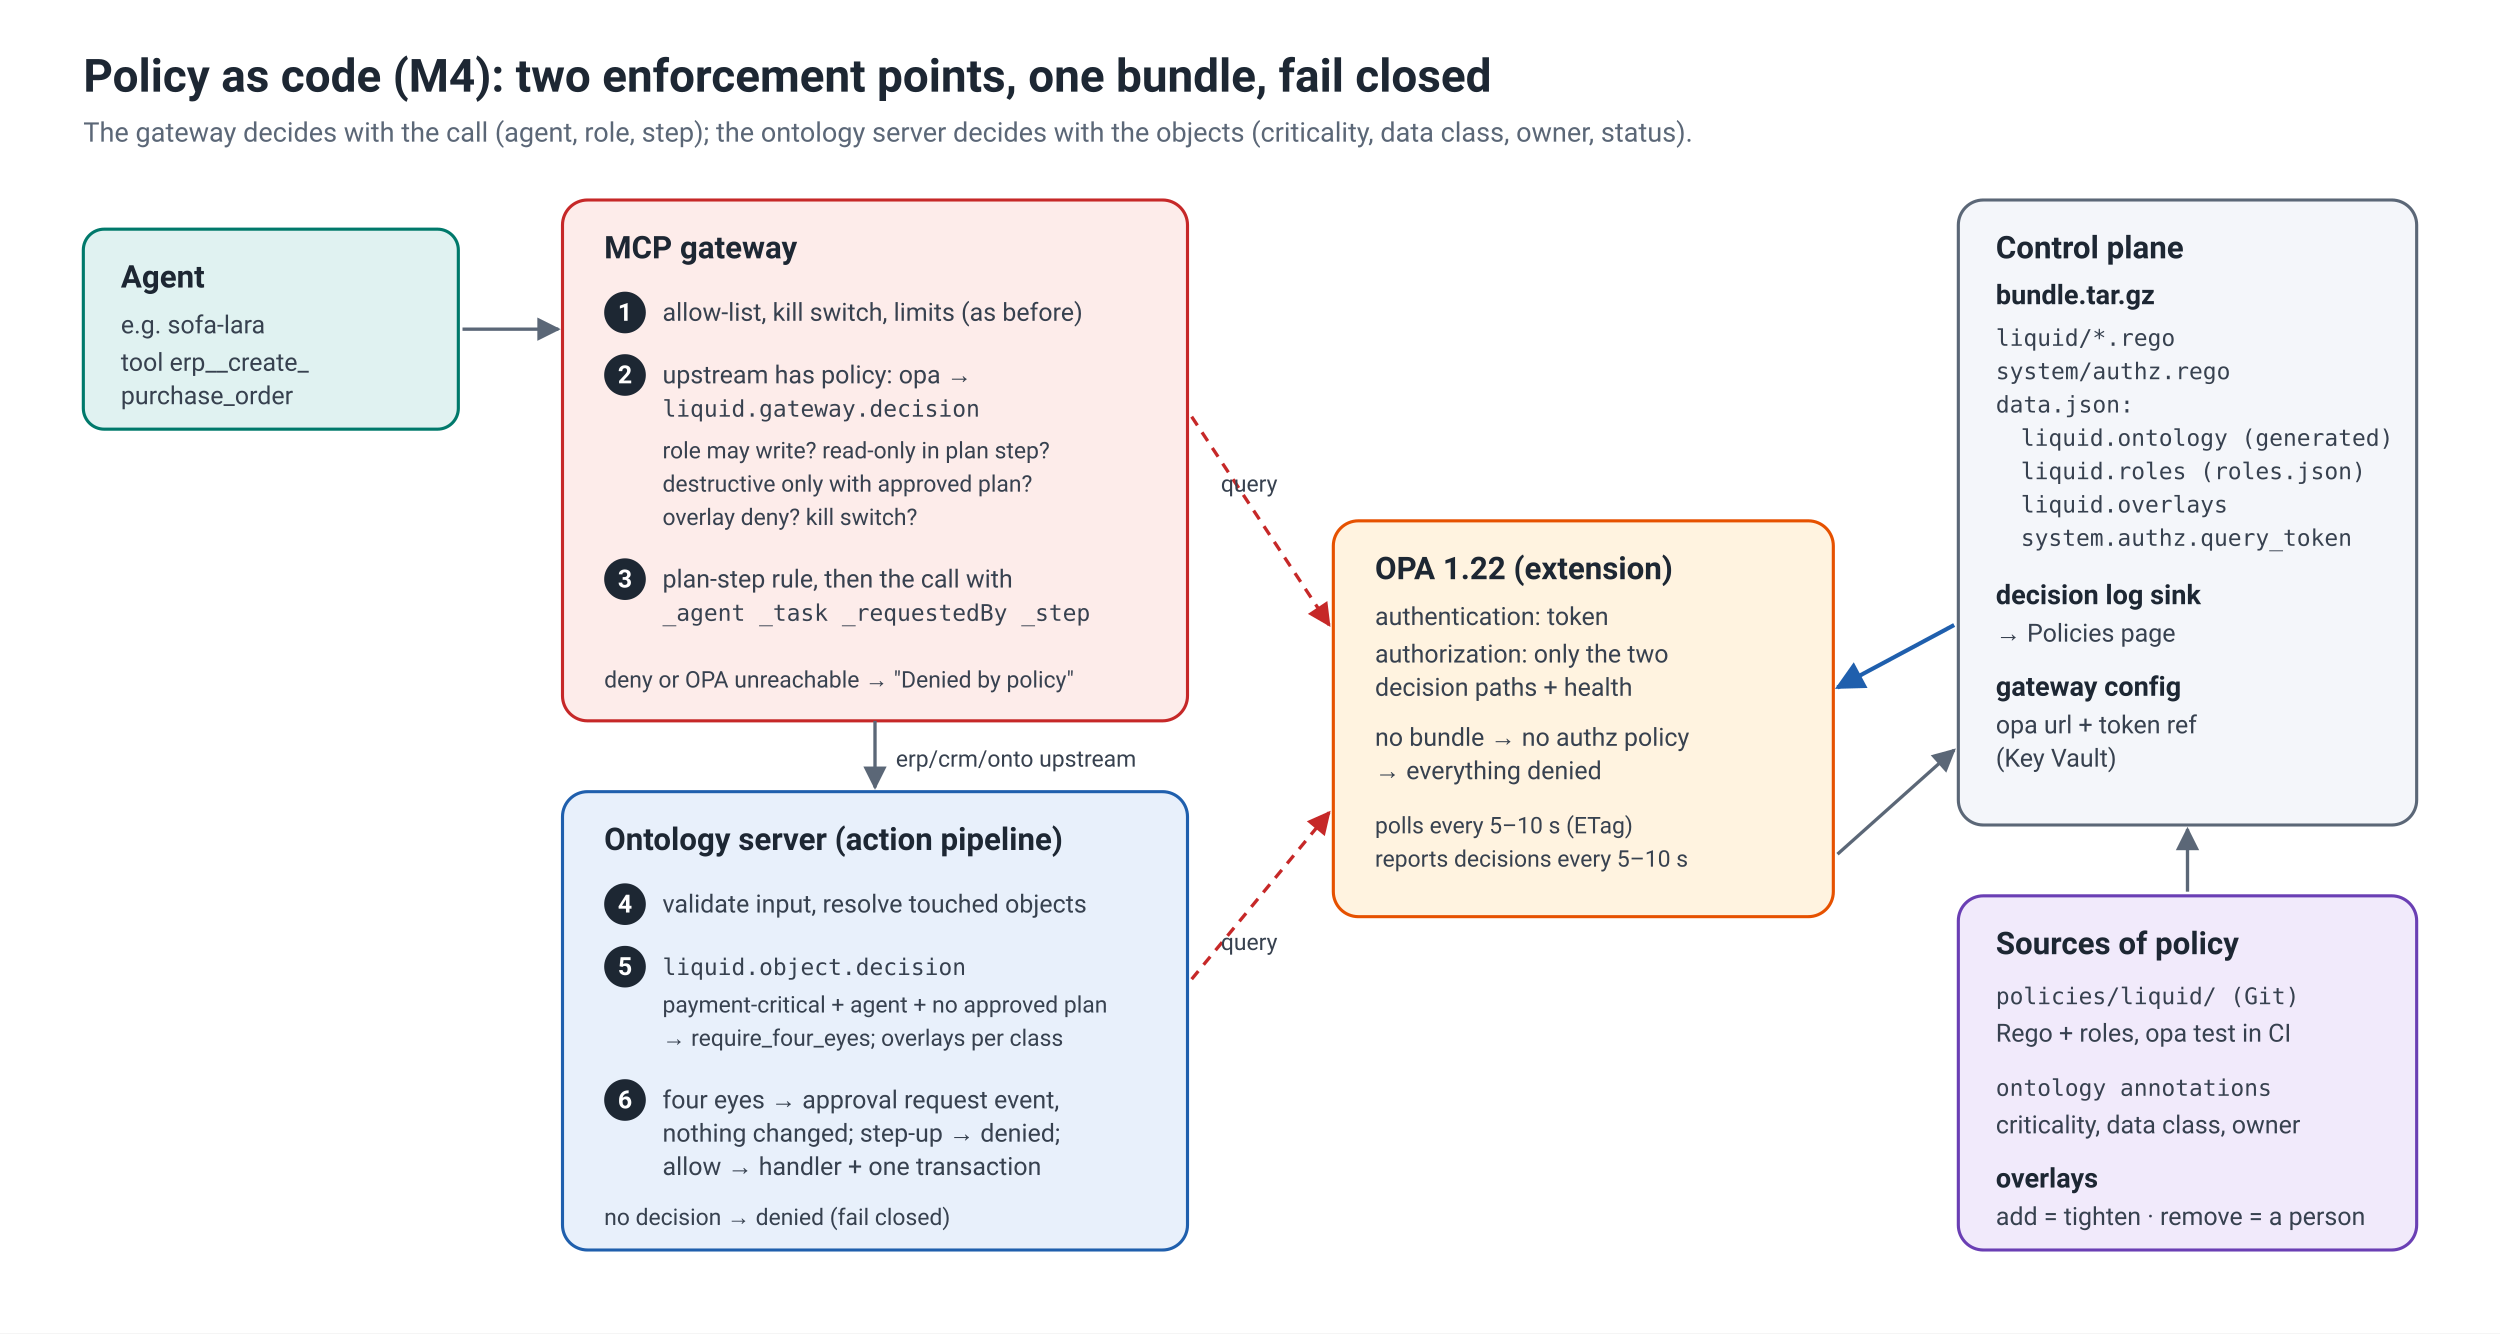
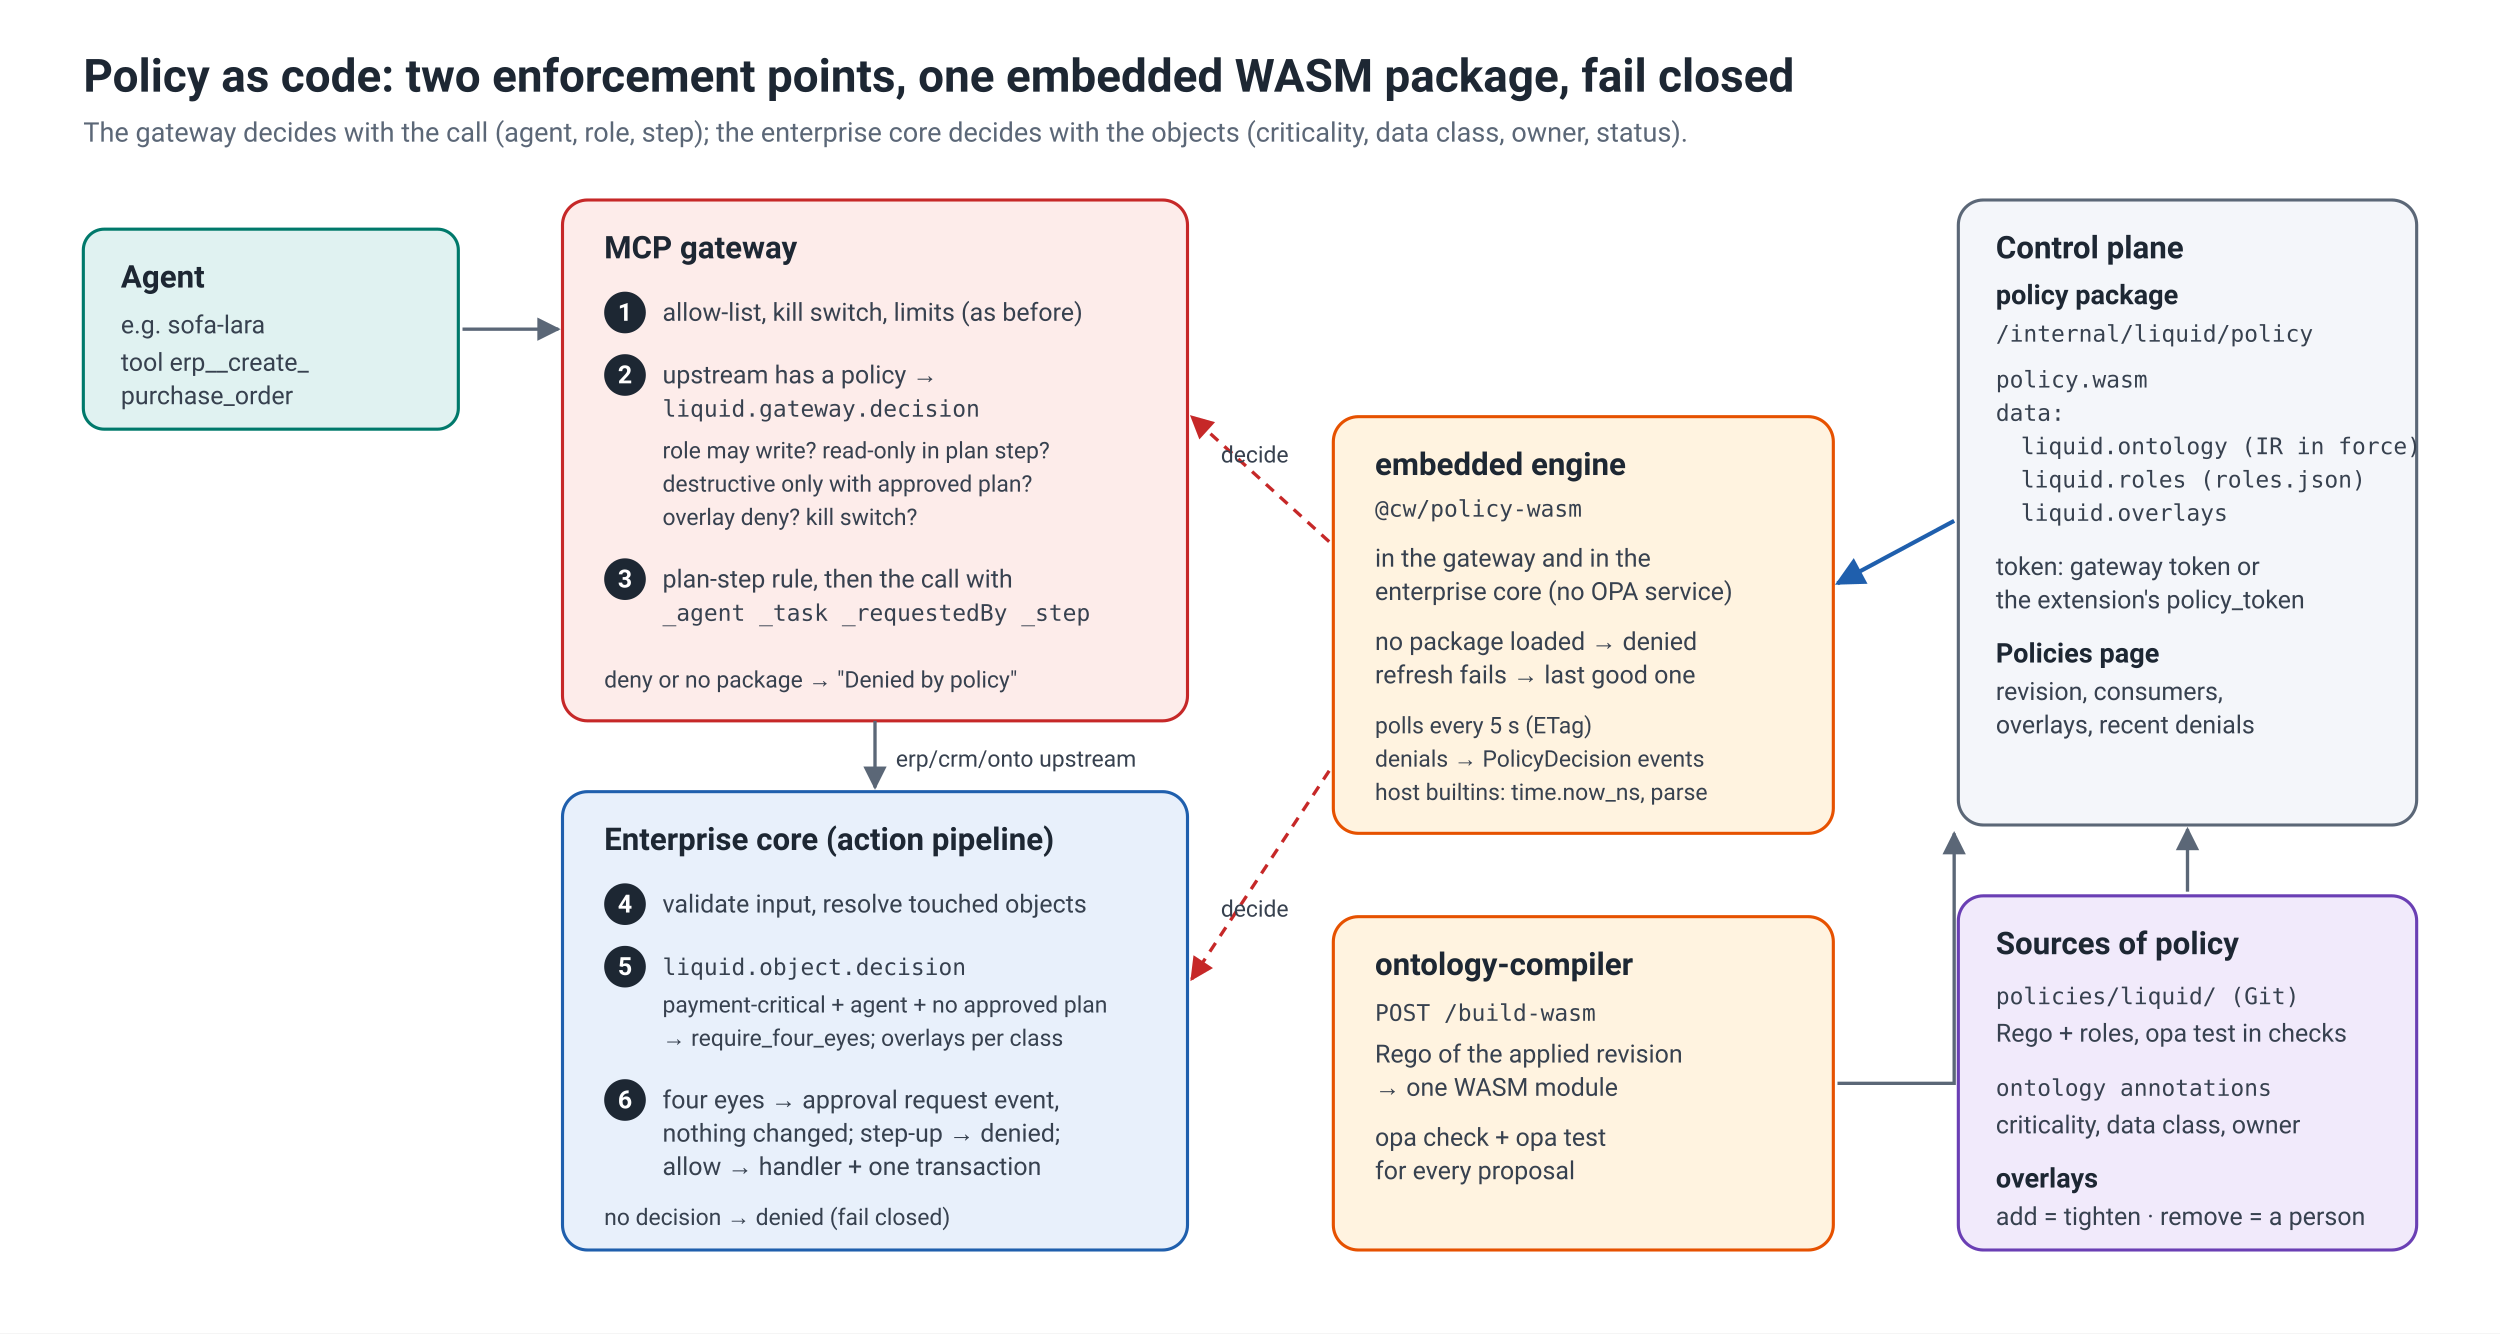
<svg xmlns="http://www.w3.org/2000/svg" width="1200" height="640" viewBox="0 0 1200 640" font-family="Roboto, 'Segoe UI', Arial, sans-serif">
  <style>
    .t { font-size: 22px; font-weight: 600; fill: #1d2733; }
    .st { font-size: 13px; fill: #5b6777; }
    .h { font-size: 15px; font-weight: 600; fill: #1d2733; }
    .h2 { font-size: 13px; font-weight: 600; fill: #1d2733; }
    .d { font-size: 12px; fill: #37414f; }
    .mono { font-size: 11px; fill: #37414f; font-family: Consolas, monospace; }
    .lbl { font-size: 11px; fill: #37414f; }
    .num { font-size: 12px; font-weight: 700; fill: #ffffff; text-anchor: middle; }
    .ln { fill: none; stroke: #5b6777; stroke-width: 1.6; }
    .lnr { fill: none; stroke: #c62828; stroke-width: 1.6; stroke-dasharray: 5 4; }
    .lnb { fill: none; stroke: #1f5fad; stroke-width: 2; }
    .ag { fill: #e0f2f1; stroke: #00796b; stroke-width: 1.5; }
    .gw { fill: #fdecea; stroke: #c62828; stroke-width: 1.5; }
    .cp { fill: #e8f0fb; stroke: #1f5fad; stroke-width: 1.5; }
    .opa { fill: #fff3e0; stroke: #e65100; stroke-width: 1.5; }
    .db { fill: #f4f6fa; stroke: #5b6777; stroke-width: 1.5; }
    .usr { fill: #f1eafb; stroke: #6a3fb4; stroke-width: 1.5; }
    .bd { fill: #1d2733; }
  </style>
  <defs>
    <marker id="a" viewBox="0 0 10 10" refX="9" refY="5" markerWidth="7" markerHeight="7" orient="auto-start-reverse">
      <path d="M0,0 L10,5 L0,10 z" fill="#5b6777" />
    </marker>
    <marker id="r" viewBox="0 0 10 10" refX="9" refY="5" markerWidth="7" markerHeight="7" orient="auto-start-reverse">
      <path d="M0,0 L10,5 L0,10 z" fill="#c62828" />
    </marker>
    <marker id="b" viewBox="0 0 10 10" refX="9" refY="5" markerWidth="7" markerHeight="7" orient="auto-start-reverse">
      <path d="M0,0 L10,5 L0,10 z" fill="#1f5fad" />
    </marker>
  </defs>
  <rect width="1200" height="640" fill="#ffffff" />
-   <text x="40" y="44" class="t">Policy as code (M4): two enforcement points, one bundle, fail closed</text>
-   <text x="40" y="68" class="st">The gateway decides with the call (agent, role, step); the ontology server decides with the objects (criticality, data class, owner, status).</text>
+   <text x="40" y="44" class="t">Policy as code: two enforcement points, one embedded WASM package, fail closed</text>
+   <text x="40" y="68" class="st">The gateway decides with the call (agent, role, step); the enterprise core decides with the objects (criticality, data class, owner, status).</text>
  <rect x="40" y="110" width="180" height="96" rx="10" class="ag" />
  <text x="58" y="138" class="h">Agent</text>
  <text x="58" y="160" class="d">e.g. sofa-lara</text>
  <text x="58" y="178" class="d">tool erp__create_</text>
  <text x="58" y="194" class="d">purchase_order</text>
  <rect x="270" y="96" width="300" height="250" rx="12" class="gw" />
  <text x="290" y="124" class="h">MCP gateway</text>
  <circle cx="300" cy="150" r="10" class="bd" />
  <text x="300" y="154" class="num">1</text>
  <text x="318" y="154" class="d">allow-list, kill switch, limits (as before)</text>
  <circle cx="300" cy="180" r="10" class="bd" />
  <text x="300" y="184" class="num">2</text>
-   <text x="318" y="184" class="d">upstream has policy: opa →</text>
+   <text x="318" y="184" class="d">upstream has a policy →</text>
  <text x="318" y="200" class="mono">liquid.gateway.decision</text>
  <text x="318" y="220" class="lbl">role may write? read-only in plan step?</text>
  <text x="318" y="236" class="lbl">destructive only with approved plan?</text>
  <text x="318" y="252" class="lbl">overlay deny? kill switch?</text>
  <circle cx="300" cy="278" r="10" class="bd" />
  <text x="300" y="282" class="num">3</text>
  <text x="318" y="282" class="d">plan-step rule, then the call with</text>
  <text x="318" y="298" class="mono">_agent _task _requestedBy _step</text>
-   <text x="290" y="330" class="lbl">deny or OPA unreachable → "Denied by policy"</text>
+   <text x="290" y="330" class="lbl">deny or no package → "Denied by policy"</text>
  <rect x="270" y="380" width="300" height="220" rx="12" class="cp" />
-   <text x="290" y="408" class="h">Ontology server (action pipeline)</text>
+   <text x="290" y="408" class="h">Enterprise core (action pipeline)</text>
  <circle cx="300" cy="434" r="10" class="bd" />
  <text x="300" y="438" class="num">4</text>
  <text x="318" y="438" class="d">validate input, resolve touched objects</text>
  <circle cx="300" cy="464" r="10" class="bd" />
  <text x="300" y="468" class="num">5</text>
  <text x="318" y="468" class="mono">liquid.object.decision</text>
  <text x="318" y="486" class="lbl">payment-critical + agent + no approved plan</text>
  <text x="318" y="502" class="lbl">→ require_four_eyes; overlays per class</text>
  <circle cx="300" cy="528" r="10" class="bd" />
  <text x="300" y="532" class="num">6</text>
  <text x="318" y="532" class="d">four eyes → approval request event,</text>
  <text x="318" y="548" class="d">nothing changed; step-up → denied;</text>
  <text x="318" y="564" class="d">allow → handler + one transaction</text>
  <text x="290" y="588" class="lbl">no decision → denied (fail closed)</text>
  <path d="M222,158 L268,158" class="ln" marker-end="url(#a)" />
  <path d="M420,346 L420,378" class="ln" marker-end="url(#a)" />
  <text x="430" y="368" class="lbl">erp/crm/onto upstream</text>
-   <rect x="640" y="250" width="240" height="190" rx="12" class="opa" />
-   <text x="660" y="278" class="h">OPA 1.22 (extension)</text>
-   <text x="660" y="300" class="d">authentication: token</text>
-   <text x="660" y="318" class="d">authorization: only the two</text>
-   <text x="660" y="334" class="d">decision paths + health</text>
-   <text x="660" y="358" class="d">no bundle → no authz policy</text>
-   <text x="660" y="374" class="d">→ everything denied</text>
-   <text x="660" y="400" class="lbl">polls every 5–10 s (ETag)</text>
-   <text x="660" y="416" class="lbl">reports decisions every 5–10 s</text>
-   <path d="M572,200 L638,300" class="lnr" marker-end="url(#r)" />
-   <path d="M572,470 L638,390" class="lnr" marker-end="url(#r)" />
-   <text x="586" y="236" class="lbl">query</text>
-   <text x="586" y="456" class="lbl">query</text>
+   <rect x="640" y="440" width="240" height="160" rx="12" class="opa" />
+   <text x="660" y="468" class="h">ontology-compiler</text>
+   <text x="660" y="490" class="mono">POST /build-wasm</text>
+   <text x="660" y="510" class="d">Rego of the applied revision</text>
+   <text x="660" y="526" class="d">→ one WASM module</text>
+   <text x="660" y="550" class="d">opa check + opa test</text>
+   <text x="660" y="566" class="d">for every proposal</text>
+   <path d="M882,520 L938,520 L938,400" class="ln" marker-end="url(#a)" />
+   <rect x="640" y="200" width="240" height="200" rx="12" class="opa" />
+   <text x="660" y="228" class="h">embedded engine</text>
+   <text x="660" y="248" class="mono">@cw/policy-wasm</text>
+   <text x="660" y="272" class="d">in the gateway and in the</text>
+   <text x="660" y="288" class="d">enterprise core (no OPA service)</text>
+   <text x="660" y="312" class="d">no package loaded → denied</text>
+   <text x="660" y="328" class="d">refresh fails → last good one</text>
+   <text x="660" y="352" class="lbl">polls every 5 s (ETag)</text>
+   <text x="660" y="368" class="lbl">denials → PolicyDecision events</text>
+   <text x="660" y="384" class="lbl">host builtins: time.now_ns, parse</text>
+   <path d="M638,260 L572,200" class="lnr" marker-end="url(#r)" />
+   <path d="M638,370 L572,470" class="lnr" marker-end="url(#r)" />
+   <text x="586" y="222" class="lbl">decide</text>
+   <text x="586" y="440" class="lbl">decide</text>
  <rect x="940" y="96" width="220" height="300" rx="12" class="db" />
  <text x="958" y="124" class="h">Control plane</text>
-   <text x="958" y="146" class="h2">bundle.tar.gz</text>
-   <text x="958" y="166" class="mono">liquid/*.rego</text>
-   <text x="958" y="182" class="mono">system/authz.rego</text>
-   <text x="958" y="198" class="mono">data.json:</text>
-   <text x="970" y="214" class="mono">liquid.ontology (generated)</text>
-   <text x="970" y="230" class="mono">liquid.roles (roles.json)</text>
-   <text x="970" y="246" class="mono">liquid.overlays</text>
-   <text x="970" y="262" class="mono">system.authz.query_token</text>
-   <text x="958" y="290" class="h2">decision log sink</text>
-   <text x="958" y="308" class="d">→ Policies page</text>
-   <text x="958" y="334" class="h2">gateway config</text>
-   <text x="958" y="352" class="d">opa url + token ref</text>
-   <text x="958" y="368" class="d">(Key Vault)</text>
-   <path d="M938,300 L882,330" class="lnb" marker-end="url(#b)" />
-   <path d="M882,410 L938,360" class="ln" marker-end="url(#a)" />
+   <text x="958" y="146" class="h2">policy package</text>
+   <text x="958" y="164" class="mono">/internal/liquid/policy</text>
+   <text x="958" y="186" class="mono">policy.wasm</text>
+   <text x="958" y="202" class="mono">data:</text>
+   <text x="970" y="218" class="mono">liquid.ontology (IR in force)</text>
+   <text x="970" y="234" class="mono">liquid.roles (roles.json)</text>
+   <text x="970" y="250" class="mono">liquid.overlays</text>
+   <text x="958" y="276" class="d">token: gateway token or</text>
+   <text x="958" y="292" class="d">the extension's policy_token</text>
+   <text x="958" y="318" class="h2">Policies page</text>
+   <text x="958" y="336" class="d">revision, consumers,</text>
+   <text x="958" y="352" class="d">overlays, recent denials</text>
+   <path d="M938,250 L882,280" class="lnb" marker-end="url(#b)" />
  <rect x="940" y="430" width="220" height="170" rx="12" class="usr" />
  <text x="958" y="458" class="h">Sources of policy</text>
  <text x="958" y="482" class="mono">policies/liquid/ (Git)</text>
-   <text x="958" y="500" class="d">Rego + roles, opa test in CI</text>
+   <text x="958" y="500" class="d">Rego + roles, opa test in checks</text>
  <text x="958" y="526" class="mono">ontology annotations</text>
  <text x="958" y="544" class="d">criticality, data class, owner</text>
  <text x="958" y="570" class="h2">overlays</text>
  <text x="958" y="588" class="d">add = tighten · remove = a person</text>
  <path d="M1050,428 L1050,398" class="ln" marker-end="url(#a)" />
</svg>
